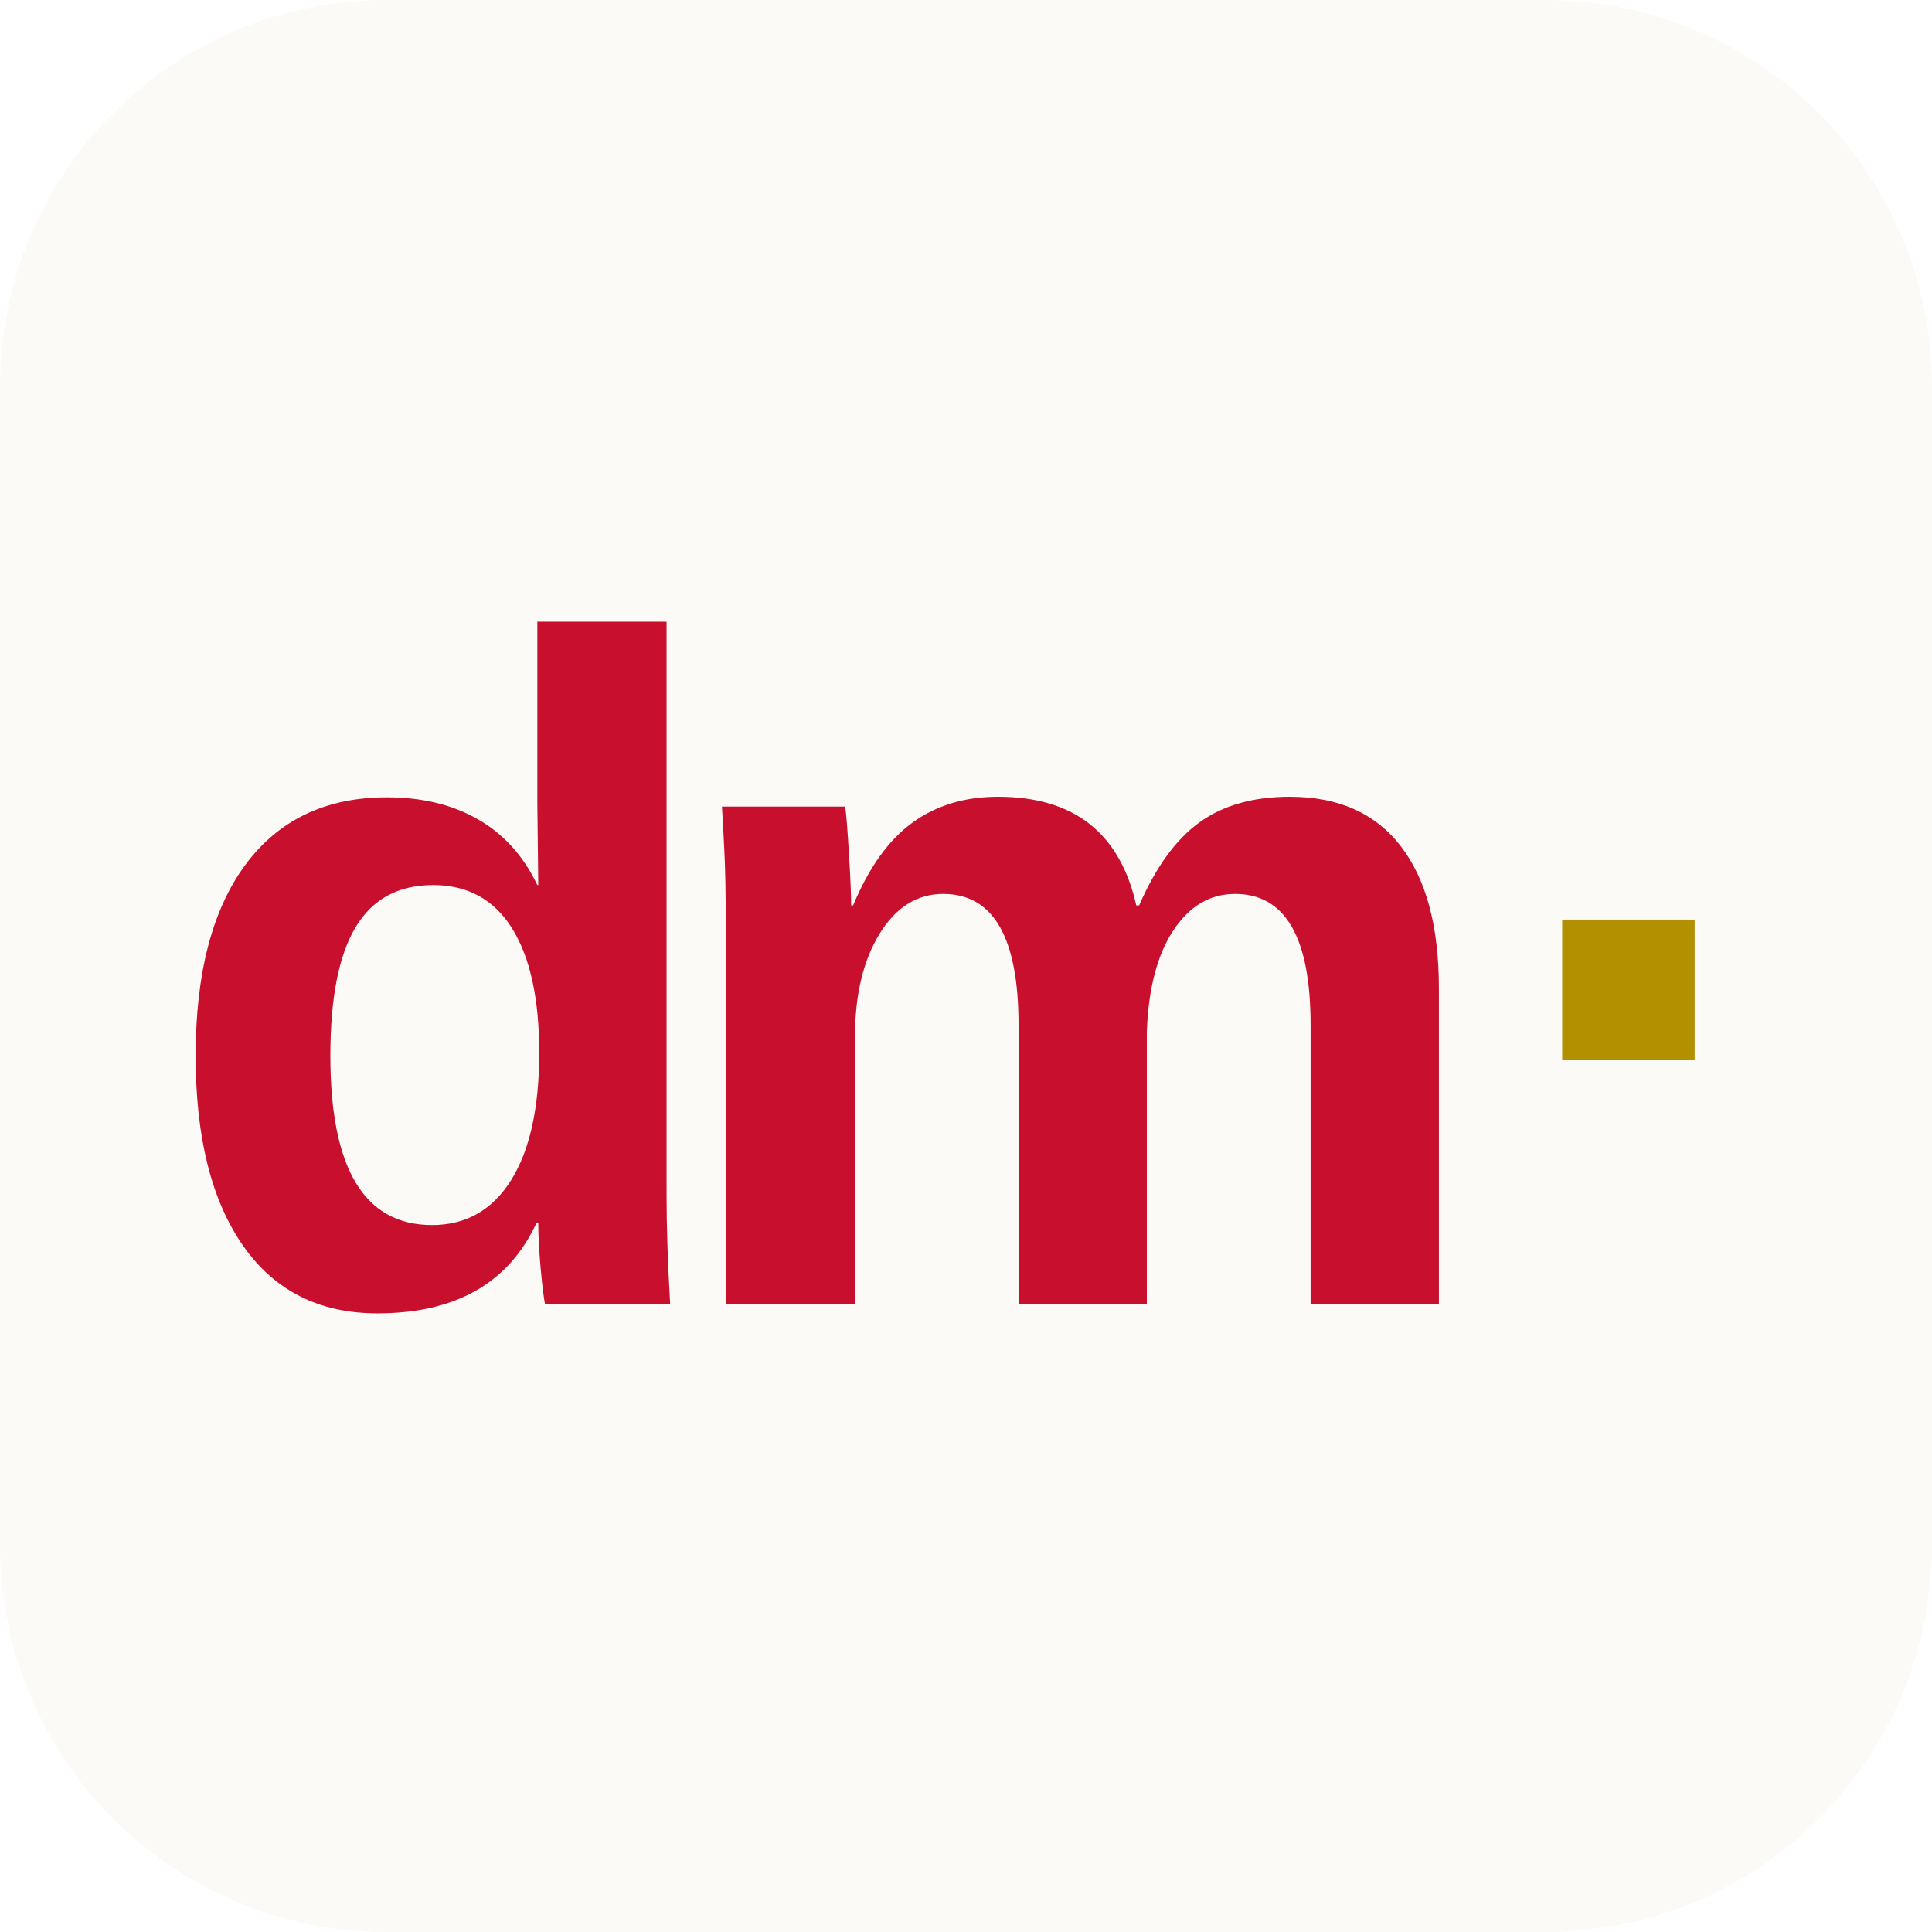
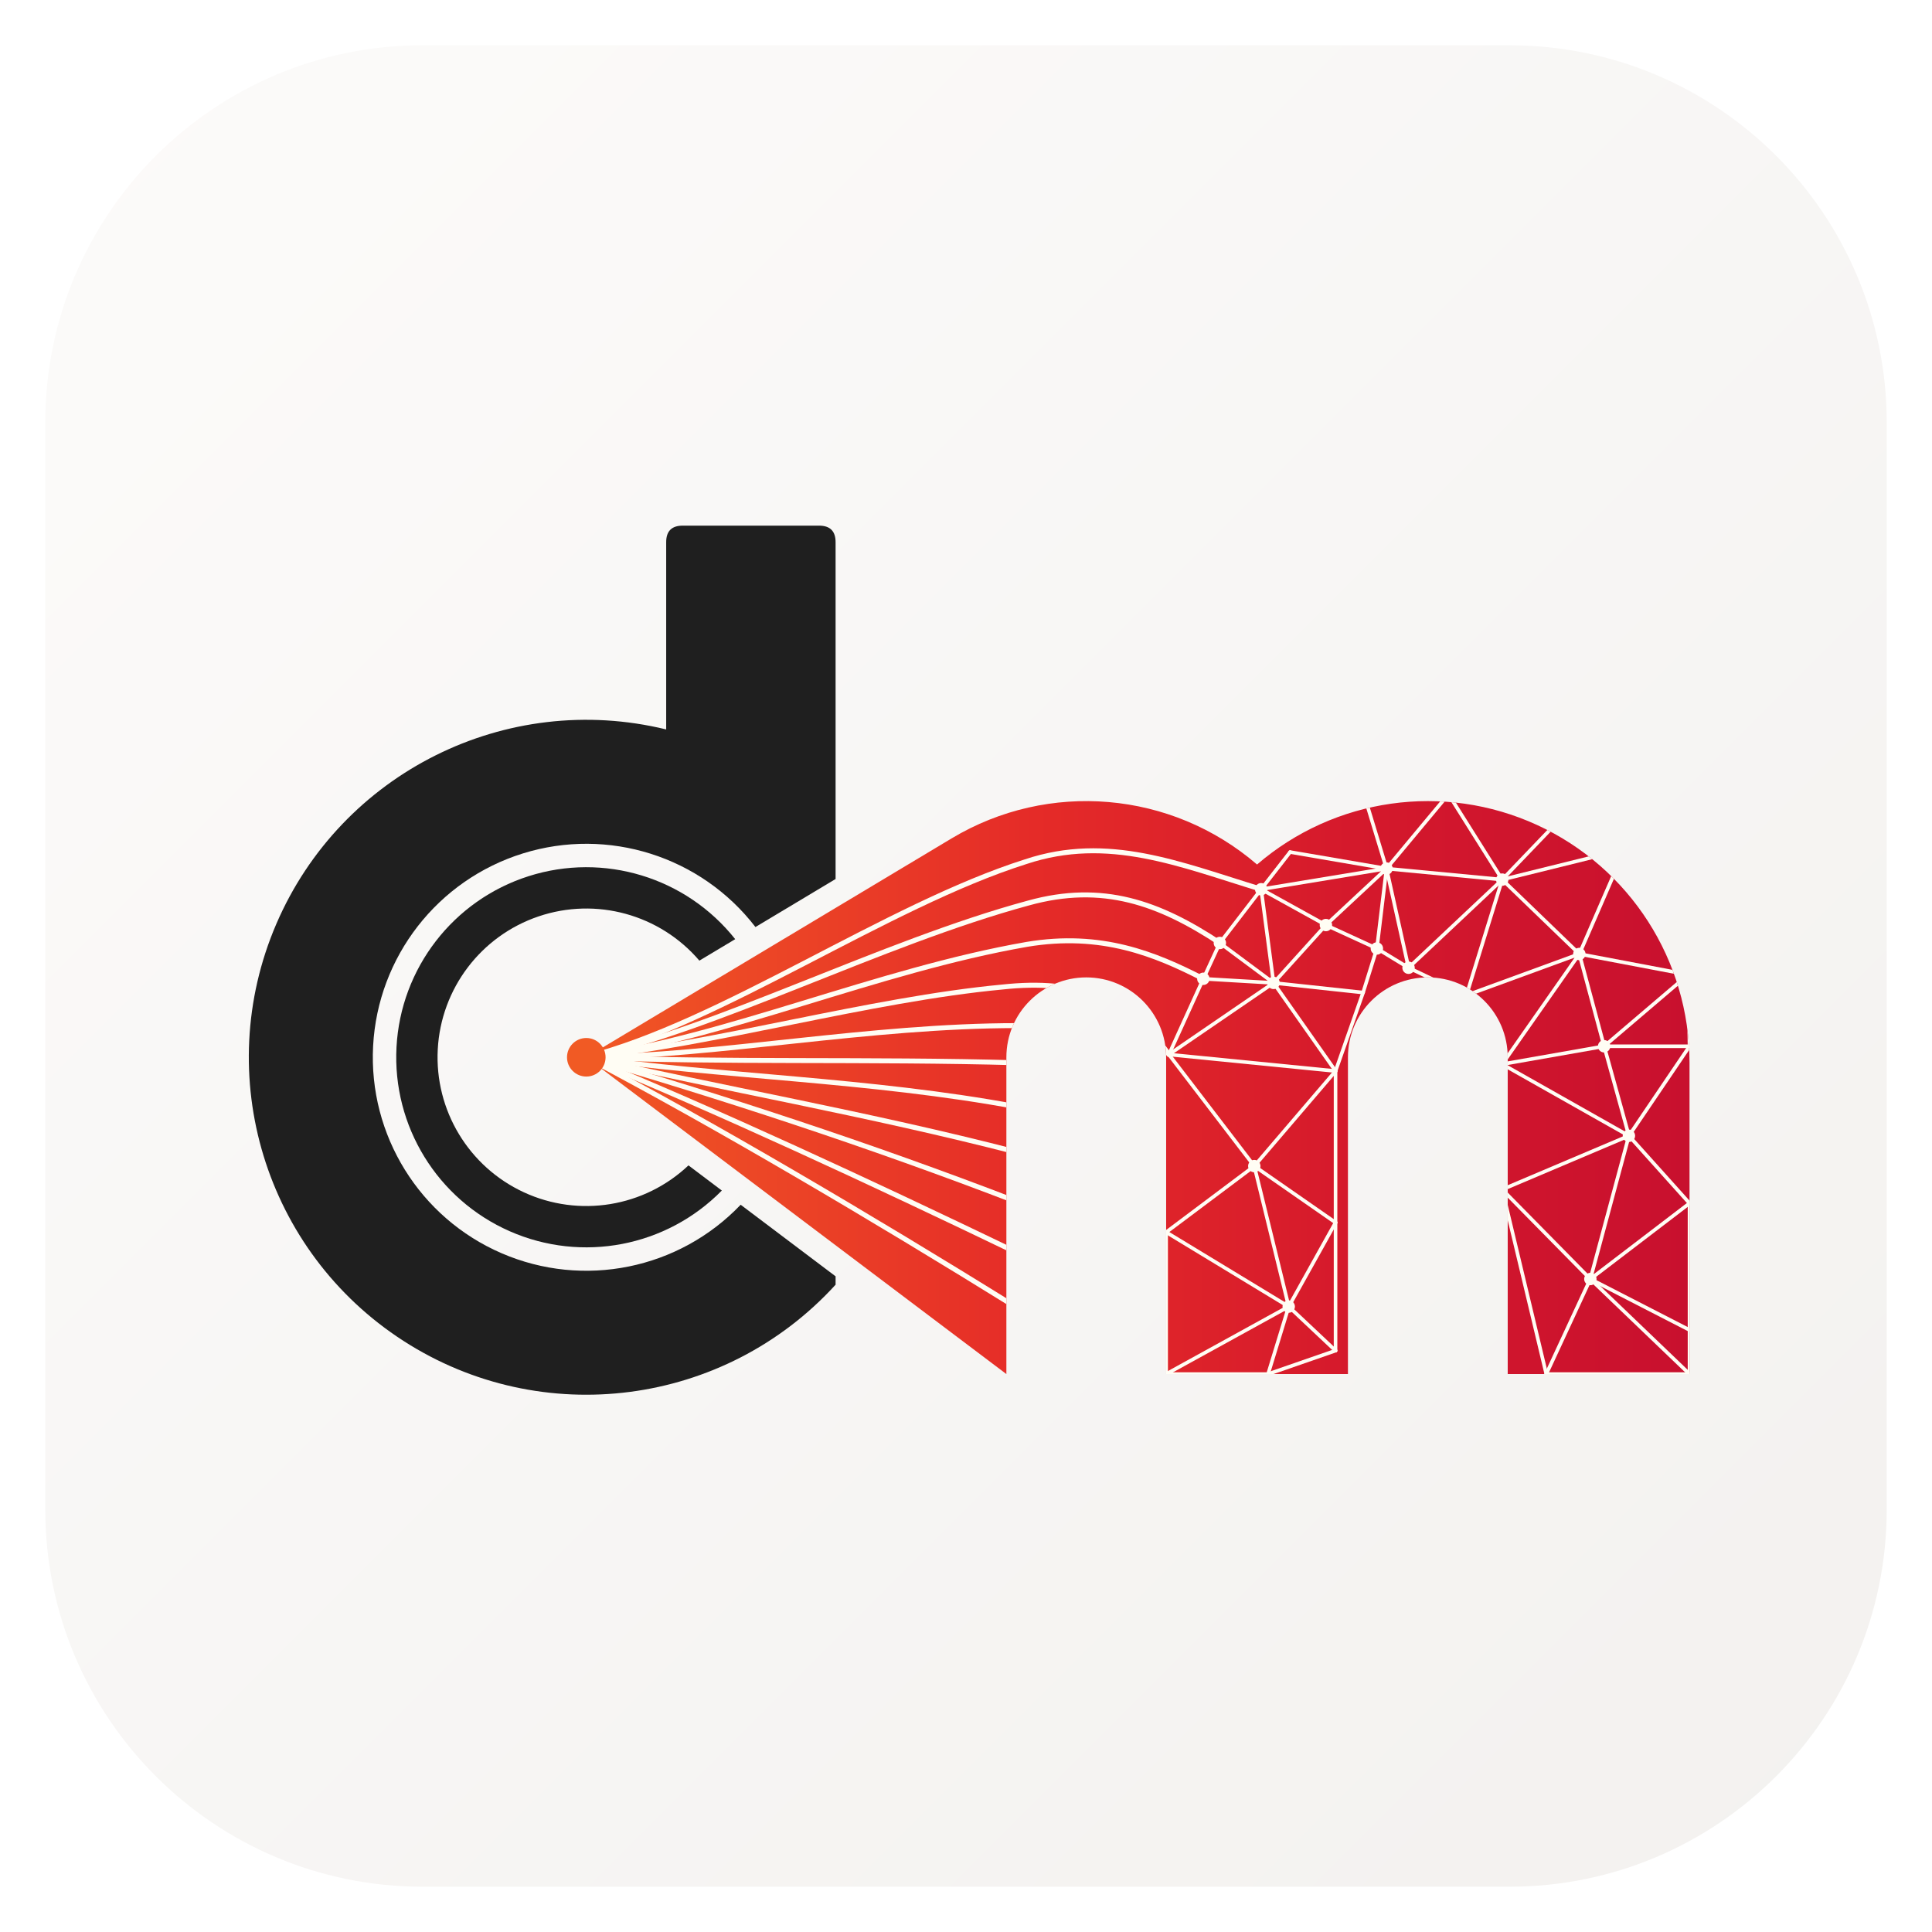
- <svg xmlns="http://www.w3.org/2000/svg" viewBox="0 0 160 160">
-   <rect width="160" height="160" rx="32" fill="#fbfaf7" />
-   <text x="13" y="108" fill="#c8102e" font-family="DM Sans,Arial,sans-serif" font-size="78" font-weight="700" letter-spacing="-6">dm<tspan fill="#b29000">·</tspan>
-   </text>
+ <svg xmlns="http://www.w3.org/2000/svg" width="512" height="512" viewBox="0 0 512 512" fill="none">
+   <defs>
+     <linearGradient id="tile" x2="1" y2="1">
+       <stop stop-color="#fcfbfa" />
+       <stop offset="1" stop-color="#f3f1ef" />
+     </linearGradient>
+   </defs>
+   <rect x="12" y="12" width="488" height="488" rx="100" fill="url(#tile)" />
+   <g transform="translate(55 132) scale(0.365) translate(-70 -295)">
+     <defs>
+       <linearGradient id="charcoal" x1="130" y1="470" x2="510" y2="900" gradientUnits="userSpaceOnUse">
+         <stop stop-color="#1f1f1f" />
+         <stop offset="1" stop-color="#1f1f1f" />
+       </linearGradient>
+       <linearGradient id="colour" x1="326" y1="705" x2="1146" y2="705" gradientUnits="userSpaceOnUse">
+         <stop stop-color="#f15a24" />
+         <stop offset=".42" stop-color="#e52b28" />
+         <stop offset=".7" stop-color="#d5192c" />
+         <stop offset="1" stop-color="#c8102e" />
+       </linearGradient>
+       <clipPath id="m-clip">
+         <path d="M345 701 L610.347 542.016 A190 190 0 0 1 832 561.042 A190 190 0 0 1 1146 705 L1146 931 L1014 931 L1014 701 A58 58 0 0 0 898 701 L898 931 L766 931 L766 701 A58 58 0 0 0 650 701 L650 931 L345 701 Z" />
+       </clipPath>
+     </defs>
+     <g id="charcoal-symbol" fill="url(#charcoal)">
+       <path d="M526 571.569 L467.81 606.434 A155 155 0 1 0 457.081 808.065 L526 860.036 L526 866.118 A245 245 0 1 1 403 462.964 L403 327 Q403 315 415 315 L514 315 Q526 315 526 327 Z" />
+       <path d="M453.115 615.238 L427.097 630.828 A108 108 0 1 0 419.186 779.488 L443.404 797.751 A138 138 0 1 1 453.115 615.238 Z" />
+     </g>
+     <path id="colour-symbol" d="M345 701 L610.347 542.016 A190 190 0 0 1 832 561.042 A190 190 0 0 1 1146 705 L1146 931 L1014 931 L1014 701 A58 58 0 0 0 898 701 L898 931 L766 931 L766 701 A58 58 0 0 0 650 701 L650 931 L345 701 Z" fill="url(#colour)" />
+     <g clip-path="url(#m-clip)" stroke="#fffdf4" stroke-linecap="round" stroke-linejoin="round">
+       <g id="radiating-curves" stroke-width="3.6">
+         <path d="M345 701 C443 676 563 591 664 559 C724 539 776 561 835 579" />
+         <path d="M345 701 C439 681 559 618 666 589 C720 574 761 589 805 618" />
+         <path d="M345 701 C446 687 556 638 665 619 C719 610 758 626 793 644" />
+         <path d="M345 701 C436 692 551 659 647 650 C702 644 739 658 768 699" />
+         <path d="M345 701 C441 700 550 678 658 678" />
+         <path d="M345 701 C443 705 551 702 658 705" />
+         <path d="M345 701 C439 715 551 717 658 737" />
+         <path d="M345 701 C440 723 550 742 658 770" />
+         <path d="M345 701 C441 729 549 764 658 806" />
+         <path d="M345 701 C440 740 550 791 658 843" />
+         <path d="M345 701 C438 750 550 816 658 883" />
+       </g>
+       <g id="triangular-mesh" stroke-width="2.6">
+         <path d="M835 579 L805 618" />
+         <path d="M835 579 L844 647" />
+         <path d="M835 579 L882 605" />
+         <path d="M835 579 L926 564" />
+         <path d="M835 579 L856 552" />
+         <path d="M805 618 L793 644" />
+         <path d="M805 618 L844 647" />
+         <path d="M793 644 L768 699" />
+         <path d="M793 644 L844 647" />
+         <path d="M768 699 L844 647" />
+         <path d="M768 699 L830 780" />
+         <path d="M768 699 L889 711" />
+         <path d="M830 780 L889 711" />
+         <path d="M830 780 L766 828" />
+         <path d="M830 780 L855 882" />
+         <path d="M830 780 L889 821" />
+         <path d="M766 828 L855 882" />
+         <path d="M766 828 L766 931" />
+         <path d="M855 882 L766 931" />
+         <path d="M855 882 L840 931" />
+         <path d="M855 882 L889 914" />
+         <path d="M855 882 L889 821" />
+         <path d="M766 931 L840 931" />
+         <path d="M840 931 L889 914" />
+         <path d="M889 914 L889 821" />
+         <path d="M889 821 L889 711" />
+         <path d="M889 711 L844 647" />
+         <path d="M844 647 L882 605" />
+         <path d="M844 647 L909 654" />
+         <path d="M882 605 L926 564" />
+         <path d="M882 605 L919 622" />
+         <path d="M919 622 L926 564" />
+         <path d="M919 622 L942 636" />
+         <path d="M919 622 L909 654" />
+         <path d="M942 636 L926 564" />
+         <path d="M942 636 L1010 572" />
+         <path d="M942 636 L984 656" />
+         <path d="M909 654 L889 711" />
+         <path d="M926 564 L856 552" />
+         <path d="M926 564 L912 518" />
+         <path d="M926 564 L971 510" />
+         <path d="M926 564 L1010 572" />
+         <path d="M971 510 L1010 572" />
+         <path d="M971 510 L1057 523" />
+         <path d="M1010 572 L1057 523" />
+         <path d="M1010 572 L1099 550" />
+         <path d="M1010 572 L1066 626" />
+         <path d="M1010 572 L984 656" />
+         <path d="M1099 550 L1066 626" />
+         <path d="M1066 626 L1145 641" />
+         <path d="M1066 626 L1084 693" />
+         <path d="M1066 626 L1010 706" />
+         <path d="M1066 626 L984 656" />
+         <path d="M1145 641 L1084 693" />
+         <path d="M1145 641 L1146 693" />
+         <path d="M1084 693 L1146 693" />
+         <path d="M1084 693 L1010 706" />
+         <path d="M1084 693 L1102 758" />
+         <path d="M1010 706 L1102 758" />
+         <path d="M1102 758 L1146 693" />
+         <path d="M1102 758 L1010 797" />
+         <path d="M1102 758 L1146 807" />
+         <path d="M1102 758 L1074 862" />
+         <path d="M1010 797 L1074 862" />
+         <path d="M1010 797 L1042 931" />
+         <path d="M1146 807 L1074 862" />
+         <path d="M1146 807 L1146 899" />
+         <path d="M1074 862 L1146 899" />
+         <path d="M1074 862 L1042 931" />
+         <path d="M1074 862 L1146 931" />
+         <path d="M1146 899 L1146 931" />
+         <path d="M1042 931 L1146 931" />
+       </g>
+       <g id="mesh-nodes" fill="#fffdf4" stroke="none">
+         <circle cx="835" cy="579" r="4.5" />
+         <circle cx="805" cy="618" r="4.5" />
+         <circle cx="793" cy="644" r="4.5" />
+         <circle cx="830" cy="780" r="4.5" />
+         <circle cx="855" cy="882" r="4.5" />
+         <circle cx="844" cy="647" r="4.5" />
+         <circle cx="882" cy="605" r="4.5" />
+         <circle cx="919" cy="622" r="4.5" />
+         <circle cx="942" cy="636" r="4.5" />
+         <circle cx="926" cy="564" r="4.5" />
+         <circle cx="1010" cy="572" r="4.5" />
+         <circle cx="1066" cy="626" r="4.5" />
+         <circle cx="1084" cy="693" r="4.5" />
+         <circle cx="1102" cy="758" r="4.5" />
+         <circle cx="1074" cy="862" r="4.5" />
+       </g>
+     </g>
+     <circle id="focus" cx="345" cy="701" r="14" fill="#f15a24" />
+   </g>
</svg>
